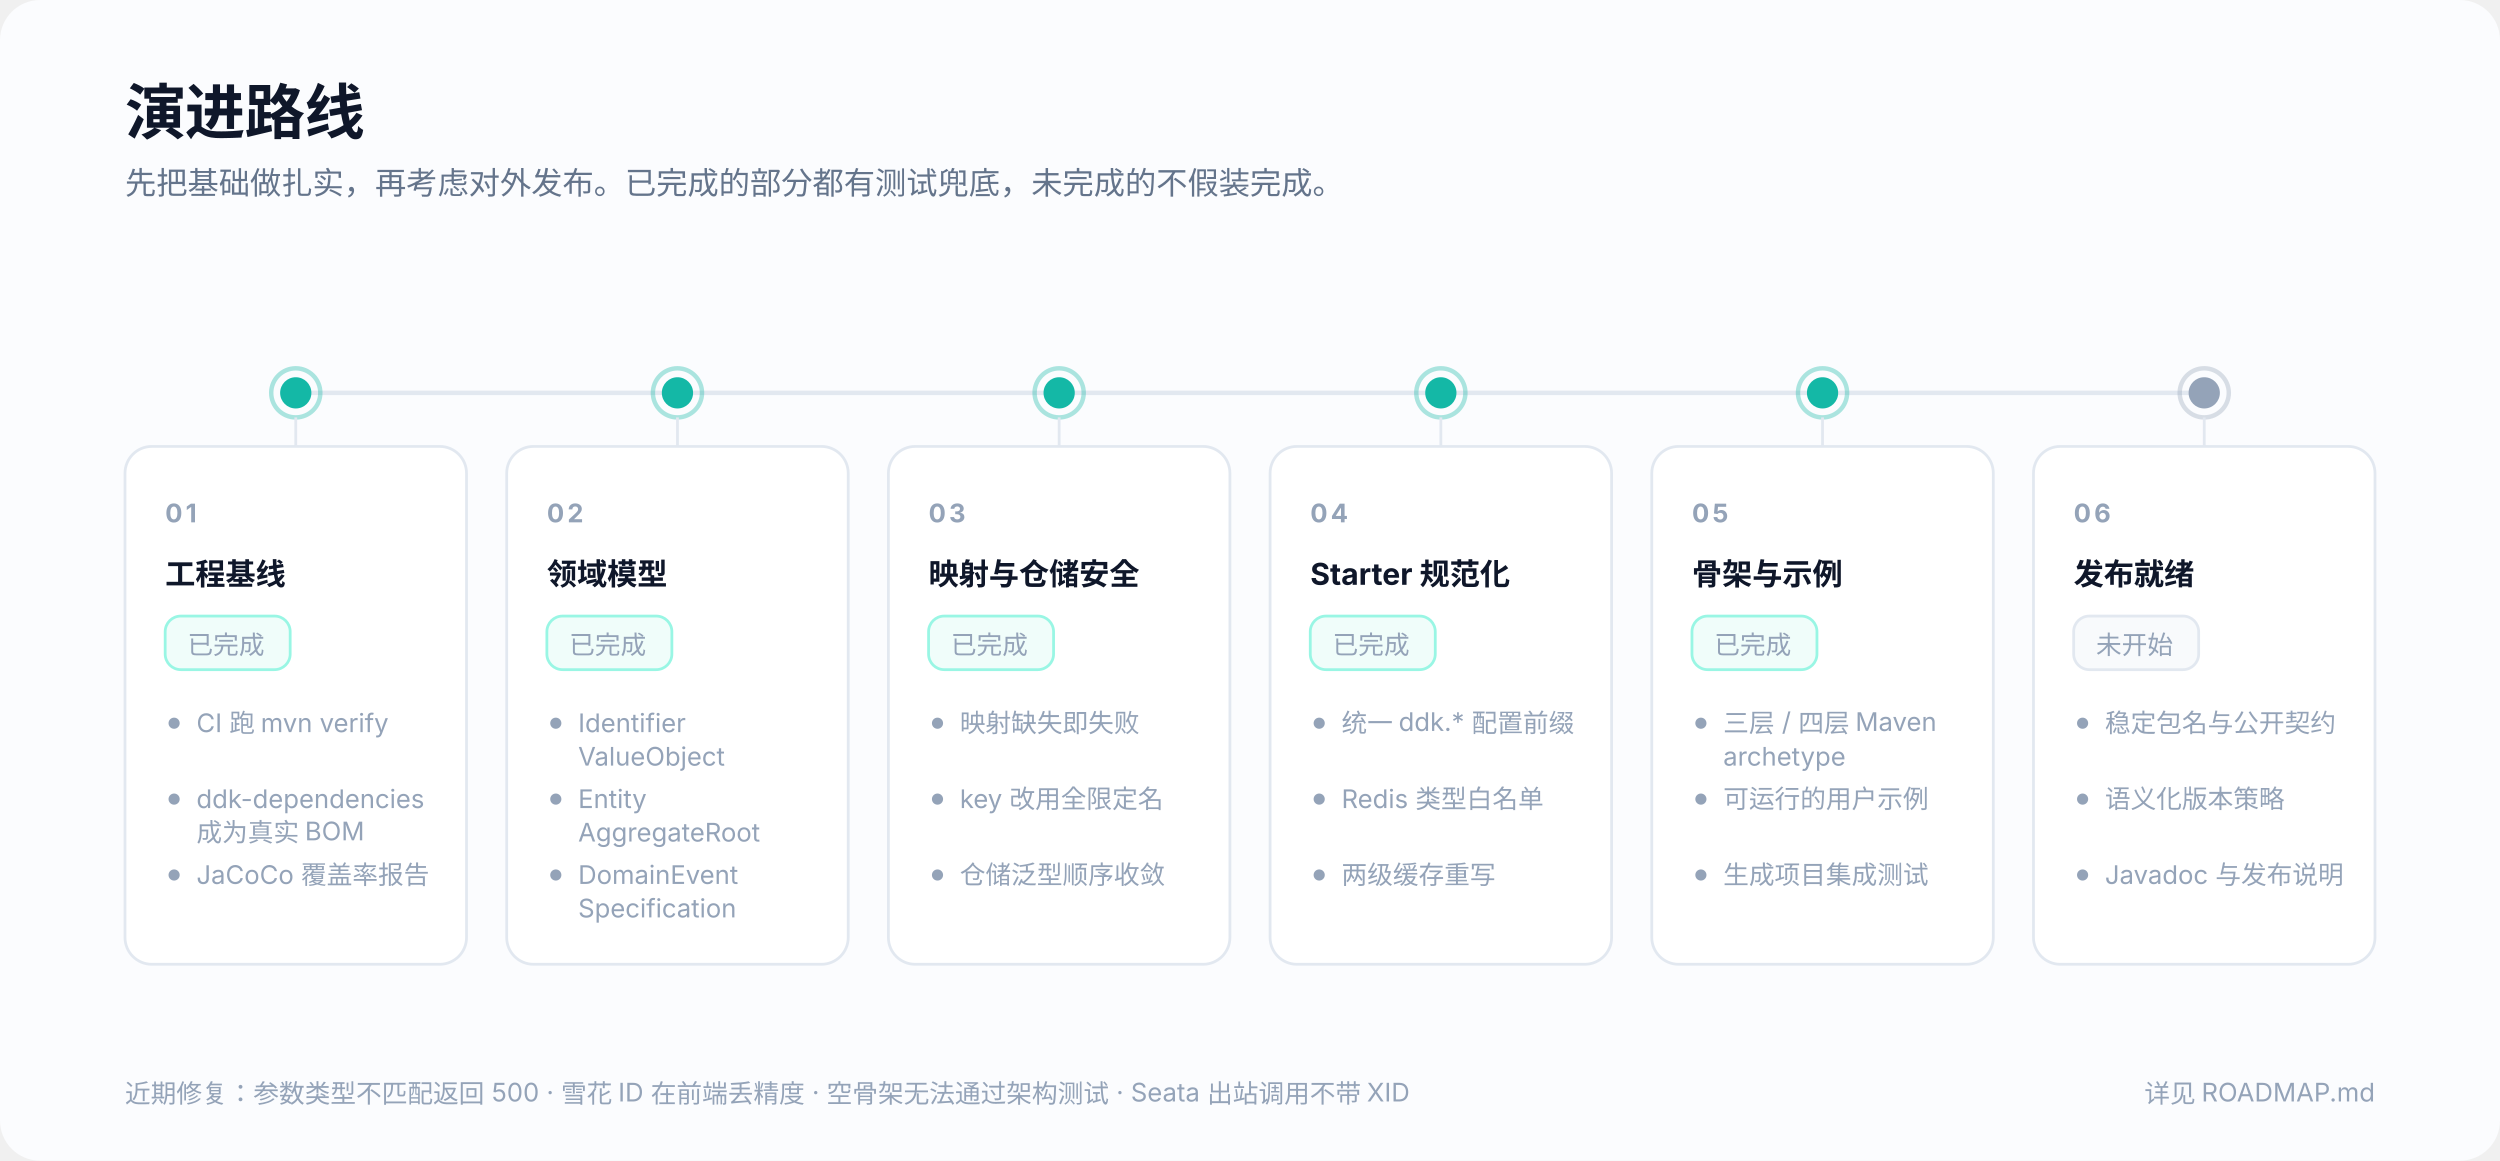
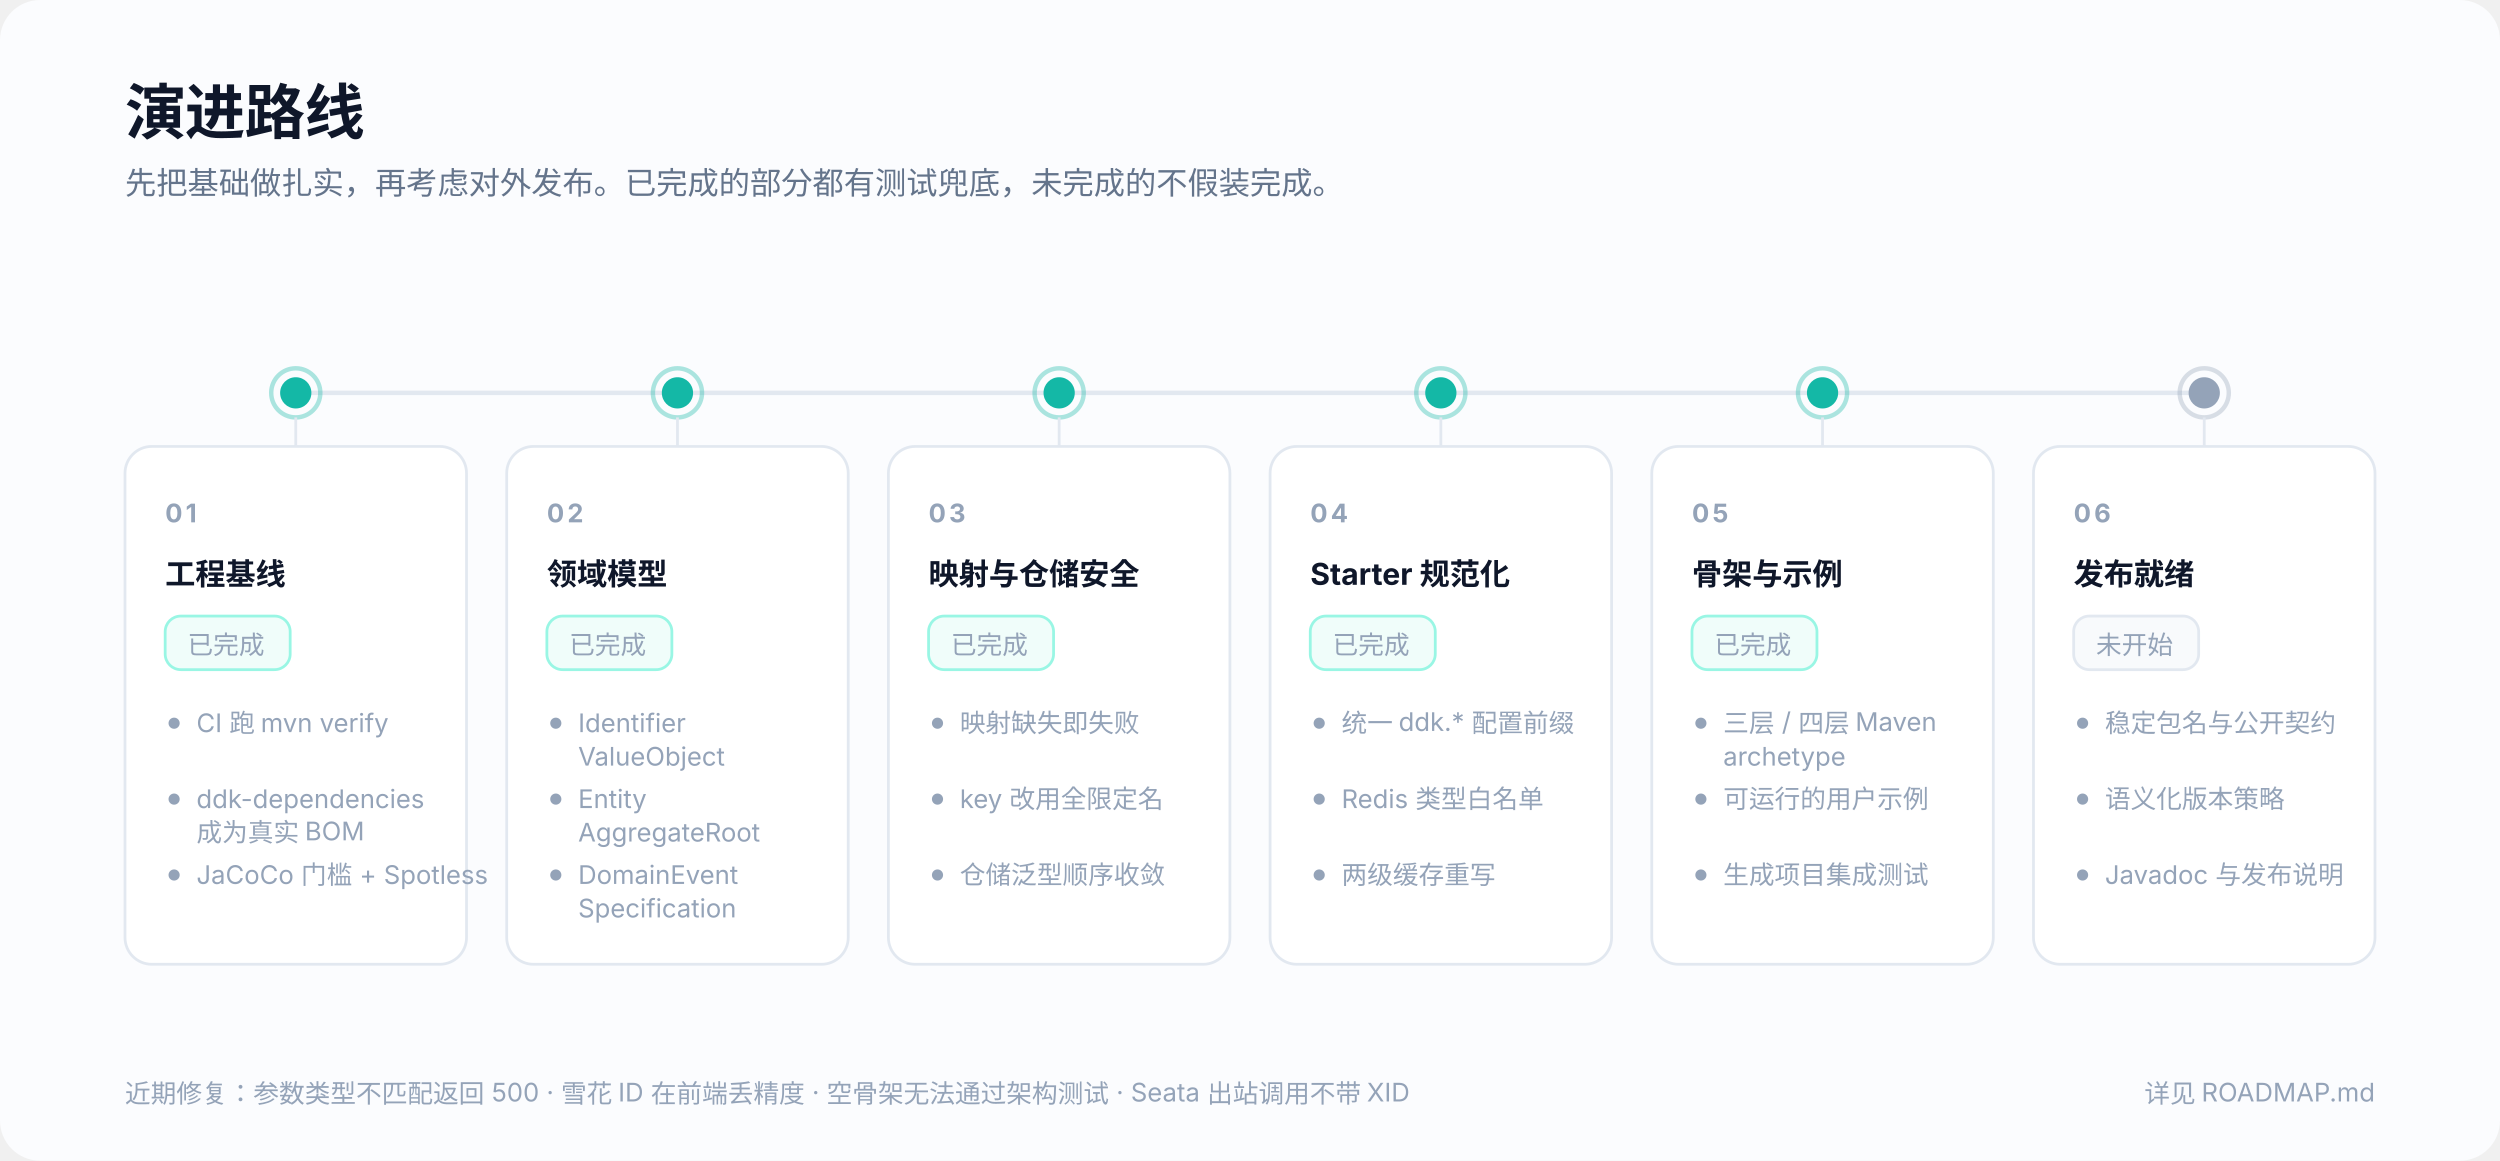
<svg xmlns="http://www.w3.org/2000/svg" viewBox="0 0 1120 520" width="1120" height="520" role="img" aria-labelledby="ttl dsc" style="max-width:100%;height:auto">
  <defs>
    <marker id="ar" viewBox="0 0 10 10" refX="9" refY="5" markerWidth="7" markerHeight="7" orient="auto-start-reverse">
      <path class="mk" d="M0 0 L10 5 L0 10 z" />
    </marker>
    <marker id="ar-b" viewBox="0 0 10 10" refX="9" refY="5" markerWidth="7" markerHeight="7" orient="auto-start-reverse">
      <path class="mk-b" d="M0 0 L10 5 L0 10 z" />
    </marker>
    <marker id="ar-v" viewBox="0 0 10 10" refX="9" refY="5" markerWidth="7" markerHeight="7" orient="auto-start-reverse">
      <path class="mk-v" d="M0 0 L10 5 L0 10 z" />
    </marker>
  </defs>
  <style>
    text{font-family:-apple-system,BlinkMacSystemFont,"Segoe UI","PingFang SC","Hiragino Sans GB","Microsoft YaHei",Inter,Roboto,sans-serif;}
    .bg{fill:#FBFCFE}
    .title{font-size:27px;font-weight:700;fill:#0F172A;letter-spacing:-.2px}
    .sub{font-size:14px;font-weight:400;fill:#64748B}
    .kicker{font-size:11.5px;font-weight:700;fill:#94A3B8;letter-spacing:1.4px}
    .lbl{font-size:15px;font-weight:650;fill:#0F172A}
    .lbl-sm{font-size:13.5px;font-weight:650;fill:#0F172A}
    .txt{font-size:12.5px;font-weight:400;fill:#64748B}
    .txt-xs{font-size:11.5px;font-weight:400;fill:#94A3B8}
    .mono{font-family:ui-monospace,SFMono-Regular,Menlo,Consolas,"Liberation Mono",monospace;font-size:12px;font-weight:500;fill:#334155}
    .mono-sm{font-family:ui-monospace,SFMono-Regular,Menlo,Consolas,"Liberation Mono",monospace;font-size:11px;font-weight:500;fill:#64748B}
    .edgelbl{font-size:11.5px;font-weight:500;fill:#64748B}

    .card{fill:#FFFFFF;stroke:#E2E8F0;stroke-width:1.25}
    .group{fill:#F1F5F9;fill-opacity:.55;stroke:#E2E8F0;stroke-width:1.25}
    .blue{fill:#EFF6FF;stroke:#BFDBFE;stroke-width:1.25}
    .teal{fill:#F0FDFA;stroke:#99F6E4;stroke-width:1.25}
    .violet{fill:#F5F3FF;stroke:#DDD6FE;stroke-width:1.25}
    .amber{fill:#FFFBEB;stroke:#FDE68A;stroke-width:1.25}
    .rose{fill:#FFF1F2;stroke:#FECDD3;stroke-width:1.25}
    .slate{fill:#F8FAFC;stroke:#E2E8F0;stroke-width:1.25}

    .t-blue{fill:#1D4ED8} .t-teal{fill:#0F766E} .t-violet{fill:#6D28D9}
    .t-amber{fill:#B45309} .t-rose{fill:#BE123C} .t-ink{fill:#0F172A}

    .edge{stroke:#94A3B8;stroke-width:1.6;fill:none;marker-end:url(#ar)}
    .edge-b{stroke:#3B82F6;stroke-width:1.8;fill:none;marker-end:url(#ar-b)}
    .edge-v{stroke:#8B5CF6;stroke-width:1.6;fill:none;stroke-dasharray:6 5;marker-end:url(#ar-v)}
    .edge-x{stroke:#F43F5E;stroke-width:1.6;fill:none;stroke-dasharray:5 5}
    .rail{stroke:#E2E8F0;stroke-width:2;fill:none}
    .hair{stroke:#E2E8F0;stroke-width:1.25;fill:none}
    .mk{fill:#94A3B8} .mk-b{fill:#3B82F6} .mk-v{fill:#8B5CF6}

    @media (prefers-color-scheme: dark) {
      .bg{fill:#0B1120}
      .title{fill:#F1F5F9} .sub{fill:#94A3B8} .kicker{fill:#64748B}
      .lbl,.lbl-sm{fill:#E2E8F0} .txt{fill:#94A3B8} .txt-xs{fill:#64748B}
      .mono{fill:#CBD5E1} .mono-sm{fill:#94A3B8} .edgelbl{fill:#94A3B8}
      .card{fill:#111827;stroke:#283548}
      .group{fill:#0F172A;fill-opacity:.7;stroke:#1E293B}
      .blue{fill:#111E38;stroke:#1E40AF}
      .teal{fill:#0C2620;stroke:#115E59}
      .violet{fill:#1A1333;stroke:#5B21B6}
      .amber{fill:#271B08;stroke:#92400E}
      .rose{fill:#2A0F17;stroke:#9F1239}
      .slate{fill:#131C2B;stroke:#283548}
      .t-blue{fill:#93C5FD} .t-teal{fill:#5EEAD4} .t-violet{fill:#C4B5FD}
      .t-amber{fill:#FCD34D} .t-rose{fill:#FDA4AF} .t-ink{fill:#E2E8F0}
      .edge{stroke:#64748B} .edge-b{stroke:#60A5FA} .edge-v{stroke:#A78BFA}
      .edge-x{stroke:#FB7185}
      .rail{stroke:#1E293B} .hair{stroke:#1E293B}
      .mk{fill:#64748B} .mk-b{fill:#60A5FA} .mk-v{fill:#A78BFA}
    }
</style>
  <rect class="bg" width="1120" height="520" rx="18" />
  <text class="title" x="56" y="60">演进路线</text>
  <text class="sub" x="56" y="87">先把基础做扎实，再考虑对外发布。已完成的部分都有测试兜底，未完成的不假装完成。</text>
  <path class="rail" d="M132.5 176 L987.5 176" />
  <rect x="56" y="200" width="153" height="232" rx="12" class="card" />
  <circle cx="132.5" cy="176" r="7" fill="#14B8A6" />
  <circle cx="132.5" cy="176" r="11" fill="none" stroke="#14B8A6" stroke-opacity=".35" stroke-width="2" />
  <path class="hair" d="M132.5 187 L132.5 200" />
  <text class="kicker" x="74" y="234">01</text>
  <text class="lbl-sm" x="74" y="262">工程基线</text>
  <rect x="74" y="276" width="56" height="24" rx="7" class="teal" />
  <text class="txt-xs" x="84" y="293">已完成</text>
  <circle cx="78" cy="324" r="2.5" fill="#94A3B8" />
  <text class="txt-xs" x="88" y="328">CI 跑 mvn verify</text>
  <circle cx="78" cy="358" r="2.5" fill="#94A3B8" />
  <text class="txt-xs" x="88" y="362">ddk-dependencies</text>
  <text class="txt-xs" x="88" y="377">成为真实 BOM</text>
  <circle cx="78" cy="392" r="2.5" fill="#94A3B8" />
-   <text class="txt-xs" x="88" y="396">JaCoCo 覆盖率报告</text>
+   <text class="txt-xs" x="88" y="396">JaCoCo 门槛 + Spotless</text>
  <rect x="227" y="200" width="153" height="232" rx="12" class="card" />
  <circle cx="303.5" cy="176" r="7" fill="#14B8A6" />
  <circle cx="303.5" cy="176" r="11" fill="none" stroke="#14B8A6" stroke-opacity=".35" stroke-width="2" />
  <path class="hair" d="M303.5 187 L303.5 200" />
  <text class="kicker" x="245" y="234">02</text>
  <text class="lbl-sm" x="245" y="262">领域模型</text>
  <rect x="245" y="276" width="56" height="24" rx="7" class="teal" />
  <text class="txt-xs" x="255" y="293">已完成</text>
  <circle cx="249" cy="324" r="2.5" fill="#94A3B8" />
  <text class="txt-xs" x="259" y="328">Identifier</text>
  <text class="txt-xs" x="259" y="343">ValueObject</text>
  <circle cx="249" cy="358" r="2.5" fill="#94A3B8" />
  <text class="txt-xs" x="259" y="362">Entity</text>
  <text class="txt-xs" x="259" y="377">AggregateRoot</text>
  <circle cx="249" cy="392" r="2.5" fill="#94A3B8" />
  <text class="txt-xs" x="259" y="396">DomainEvent</text>
  <text class="txt-xs" x="259" y="411">Specification</text>
  <rect x="398" y="200" width="153" height="232" rx="12" class="card" />
  <circle cx="474.5" cy="176" r="7" fill="#14B8A6" />
  <circle cx="474.5" cy="176" r="11" fill="none" stroke="#14B8A6" stroke-opacity=".35" stroke-width="2" />
  <path class="hair" d="M474.5 187 L474.5 200" />
  <text class="kicker" x="416" y="234">03</text>
  <text class="lbl-sm" x="416" y="262">映射与仓储安全</text>
  <rect x="416" y="276" width="56" height="24" rx="7" class="teal" />
  <text class="txt-xs" x="426" y="293">已完成</text>
  <circle cx="420" cy="324" r="2.5" fill="#94A3B8" />
  <text class="txt-xs" x="430" y="328">映射缺失即失败</text>
  <circle cx="420" cy="358" r="2.5" fill="#94A3B8" />
  <text class="txt-xs" x="430" y="362">key 改用全限定名</text>
  <circle cx="420" cy="392" r="2.5" fill="#94A3B8" />
  <text class="txt-xs" x="430" y="396">仓储泛型顺序收敛</text>
  <rect x="569" y="200" width="153" height="232" rx="12" class="card" />
  <circle cx="645.5" cy="176" r="7" fill="#14B8A6" />
  <circle cx="645.5" cy="176" r="11" fill="none" stroke="#14B8A6" stroke-opacity=".35" stroke-width="2" />
  <path class="hair" d="M645.5 187 L645.5 200" />
  <text class="kicker" x="587" y="234">04</text>
  <text class="lbl-sm" x="587" y="262">Starter 规范化</text>
  <rect x="587" y="276" width="56" height="24" rx="7" class="teal" />
  <text class="txt-xs" x="597" y="293">已完成</text>
  <circle cx="591" cy="324" r="2.5" fill="#94A3B8" />
  <text class="txt-xs" x="601" y="328">统一 ddk.* 配置前缀</text>
  <circle cx="591" cy="358" r="2.5" fill="#94A3B8" />
  <text class="txt-xs" x="601" y="362">Redis 类型白名单</text>
  <circle cx="591" cy="392" r="2.5" fill="#94A3B8" />
  <text class="txt-xs" x="601" y="396">两级缓存重写</text>
  <rect x="740" y="200" width="153" height="232" rx="12" class="card" />
  <circle cx="816.5" cy="176" r="7" fill="#14B8A6" />
  <circle cx="816.5" cy="176" r="11" fill="none" stroke="#14B8A6" stroke-opacity=".35" stroke-width="2" />
  <path class="hair" d="M816.5 187 L816.5 200" />
  <text class="kicker" x="758" y="234">05</text>
  <text class="lbl-sm" x="758" y="262">骨架与示例</text>
  <rect x="758" y="276" width="56" height="24" rx="7" class="teal" />
  <text class="txt-xs" x="768" y="293">已完成</text>
  <circle cx="762" cy="324" r="2.5" fill="#94A3B8" />
  <text class="txt-xs" x="772" y="328">三层 / 四层 Maven</text>
  <text class="txt-xs" x="772" y="343">archetype</text>
  <circle cx="762" cy="358" r="2.5" fill="#94A3B8" />
  <text class="txt-xs" x="772" y="362">可运行的用户示例</text>
  <circle cx="762" cy="392" r="2.5" fill="#94A3B8" />
  <text class="txt-xs" x="772" y="396">生成项目集成测试</text>
  <rect x="911" y="200" width="153" height="232" rx="12" class="card" />
  <circle cx="987.5" cy="176" r="7" fill="#94A3B8" />
  <circle cx="987.5" cy="176" r="11" fill="none" stroke="#94A3B8" stroke-opacity=".35" stroke-width="2" />
  <path class="hair" d="M987.5 187 L987.5 200" />
  <text class="kicker" x="929" y="234">06</text>
  <text class="lbl-sm" x="929" y="262">发布就绪</text>
  <rect x="929" y="276" width="56" height="24" rx="7" class="slate" />
  <text class="txt-xs" x="939" y="293">未开始</text>
  <circle cx="933" cy="324" r="2.5" fill="#94A3B8" />
  <text class="txt-xs" x="943" y="328">稳定包名与公开契约</text>
  <circle cx="933" cy="358" r="2.5" fill="#94A3B8" />
  <text class="txt-xs" x="943" y="362">语义化版本策略</text>
  <circle cx="933" cy="392" r="2.5" fill="#94A3B8" />
  <text class="txt-xs" x="943" y="396">Javadoc 与发布说明</text>
  <text class="txt-xs" x="56" y="494">近期修复：参数类型不匹配返回 500 · 雪花 ID 在前端丢精度 · 空骨架无法通过架构测试 · Seata 出站调用不带 XID</text>
  <text class="txt-xs" x="1064" y="494" text-anchor="end">详见 ROADMAP.md</text>
</svg>
